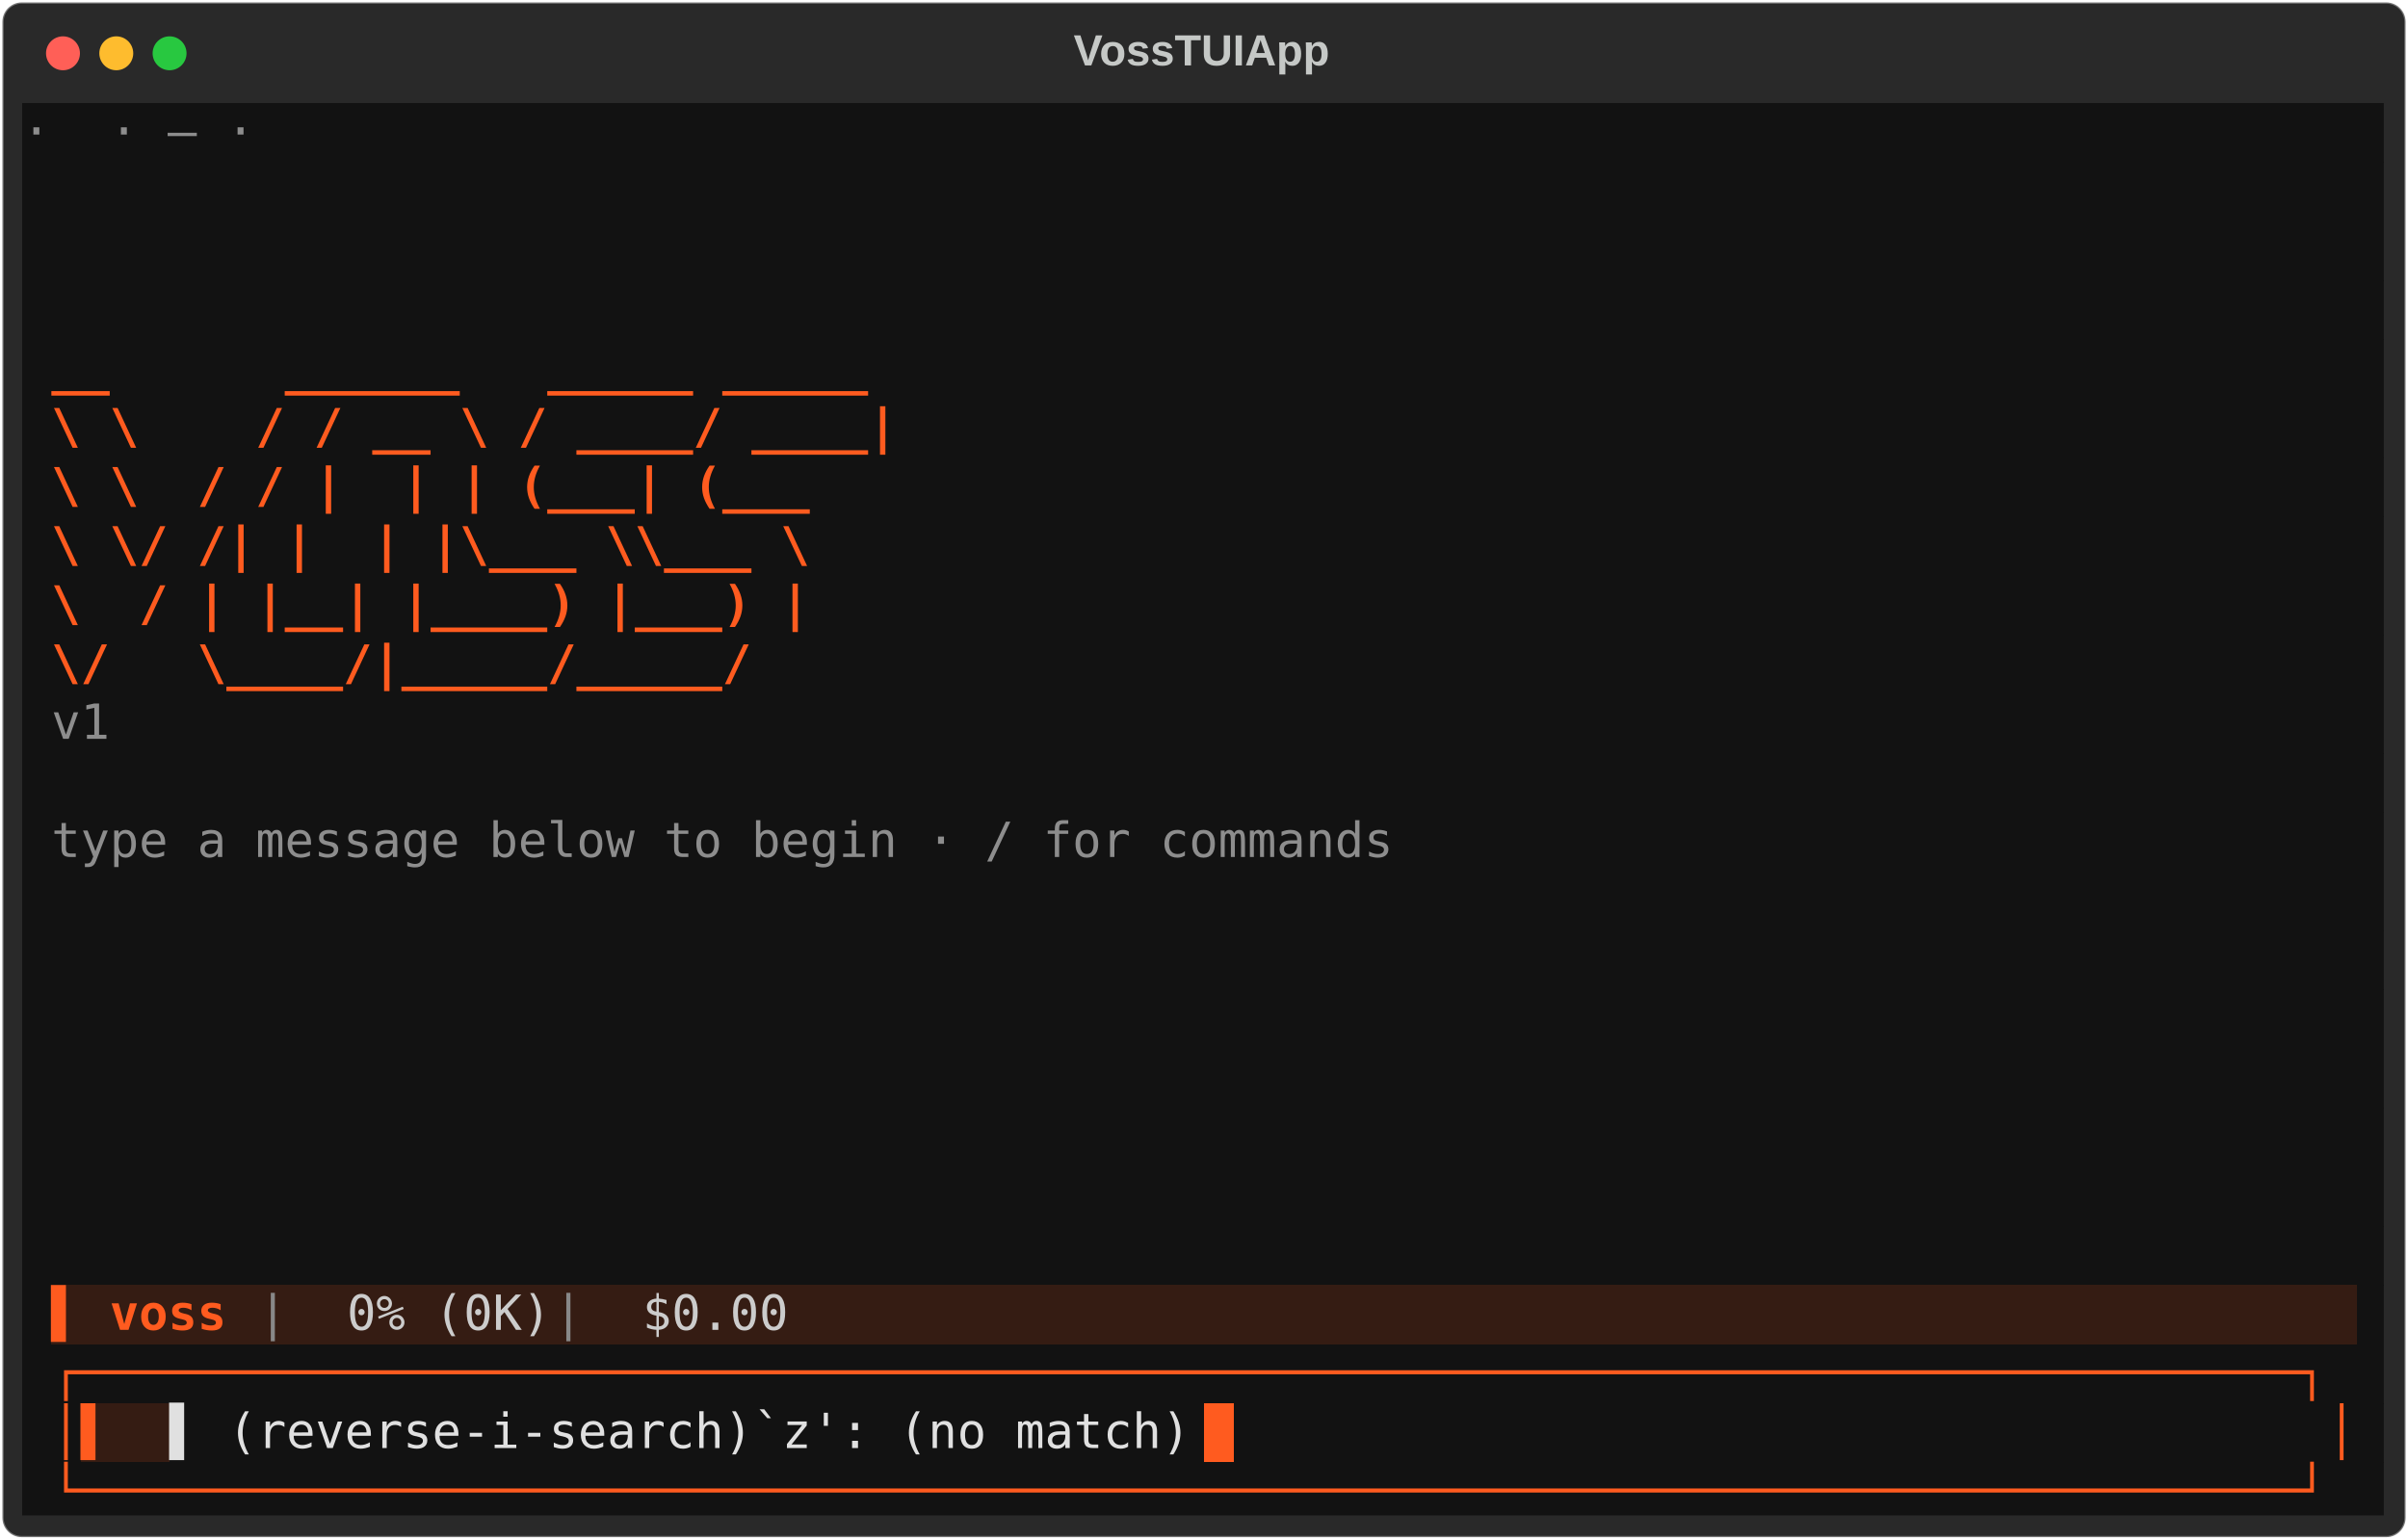
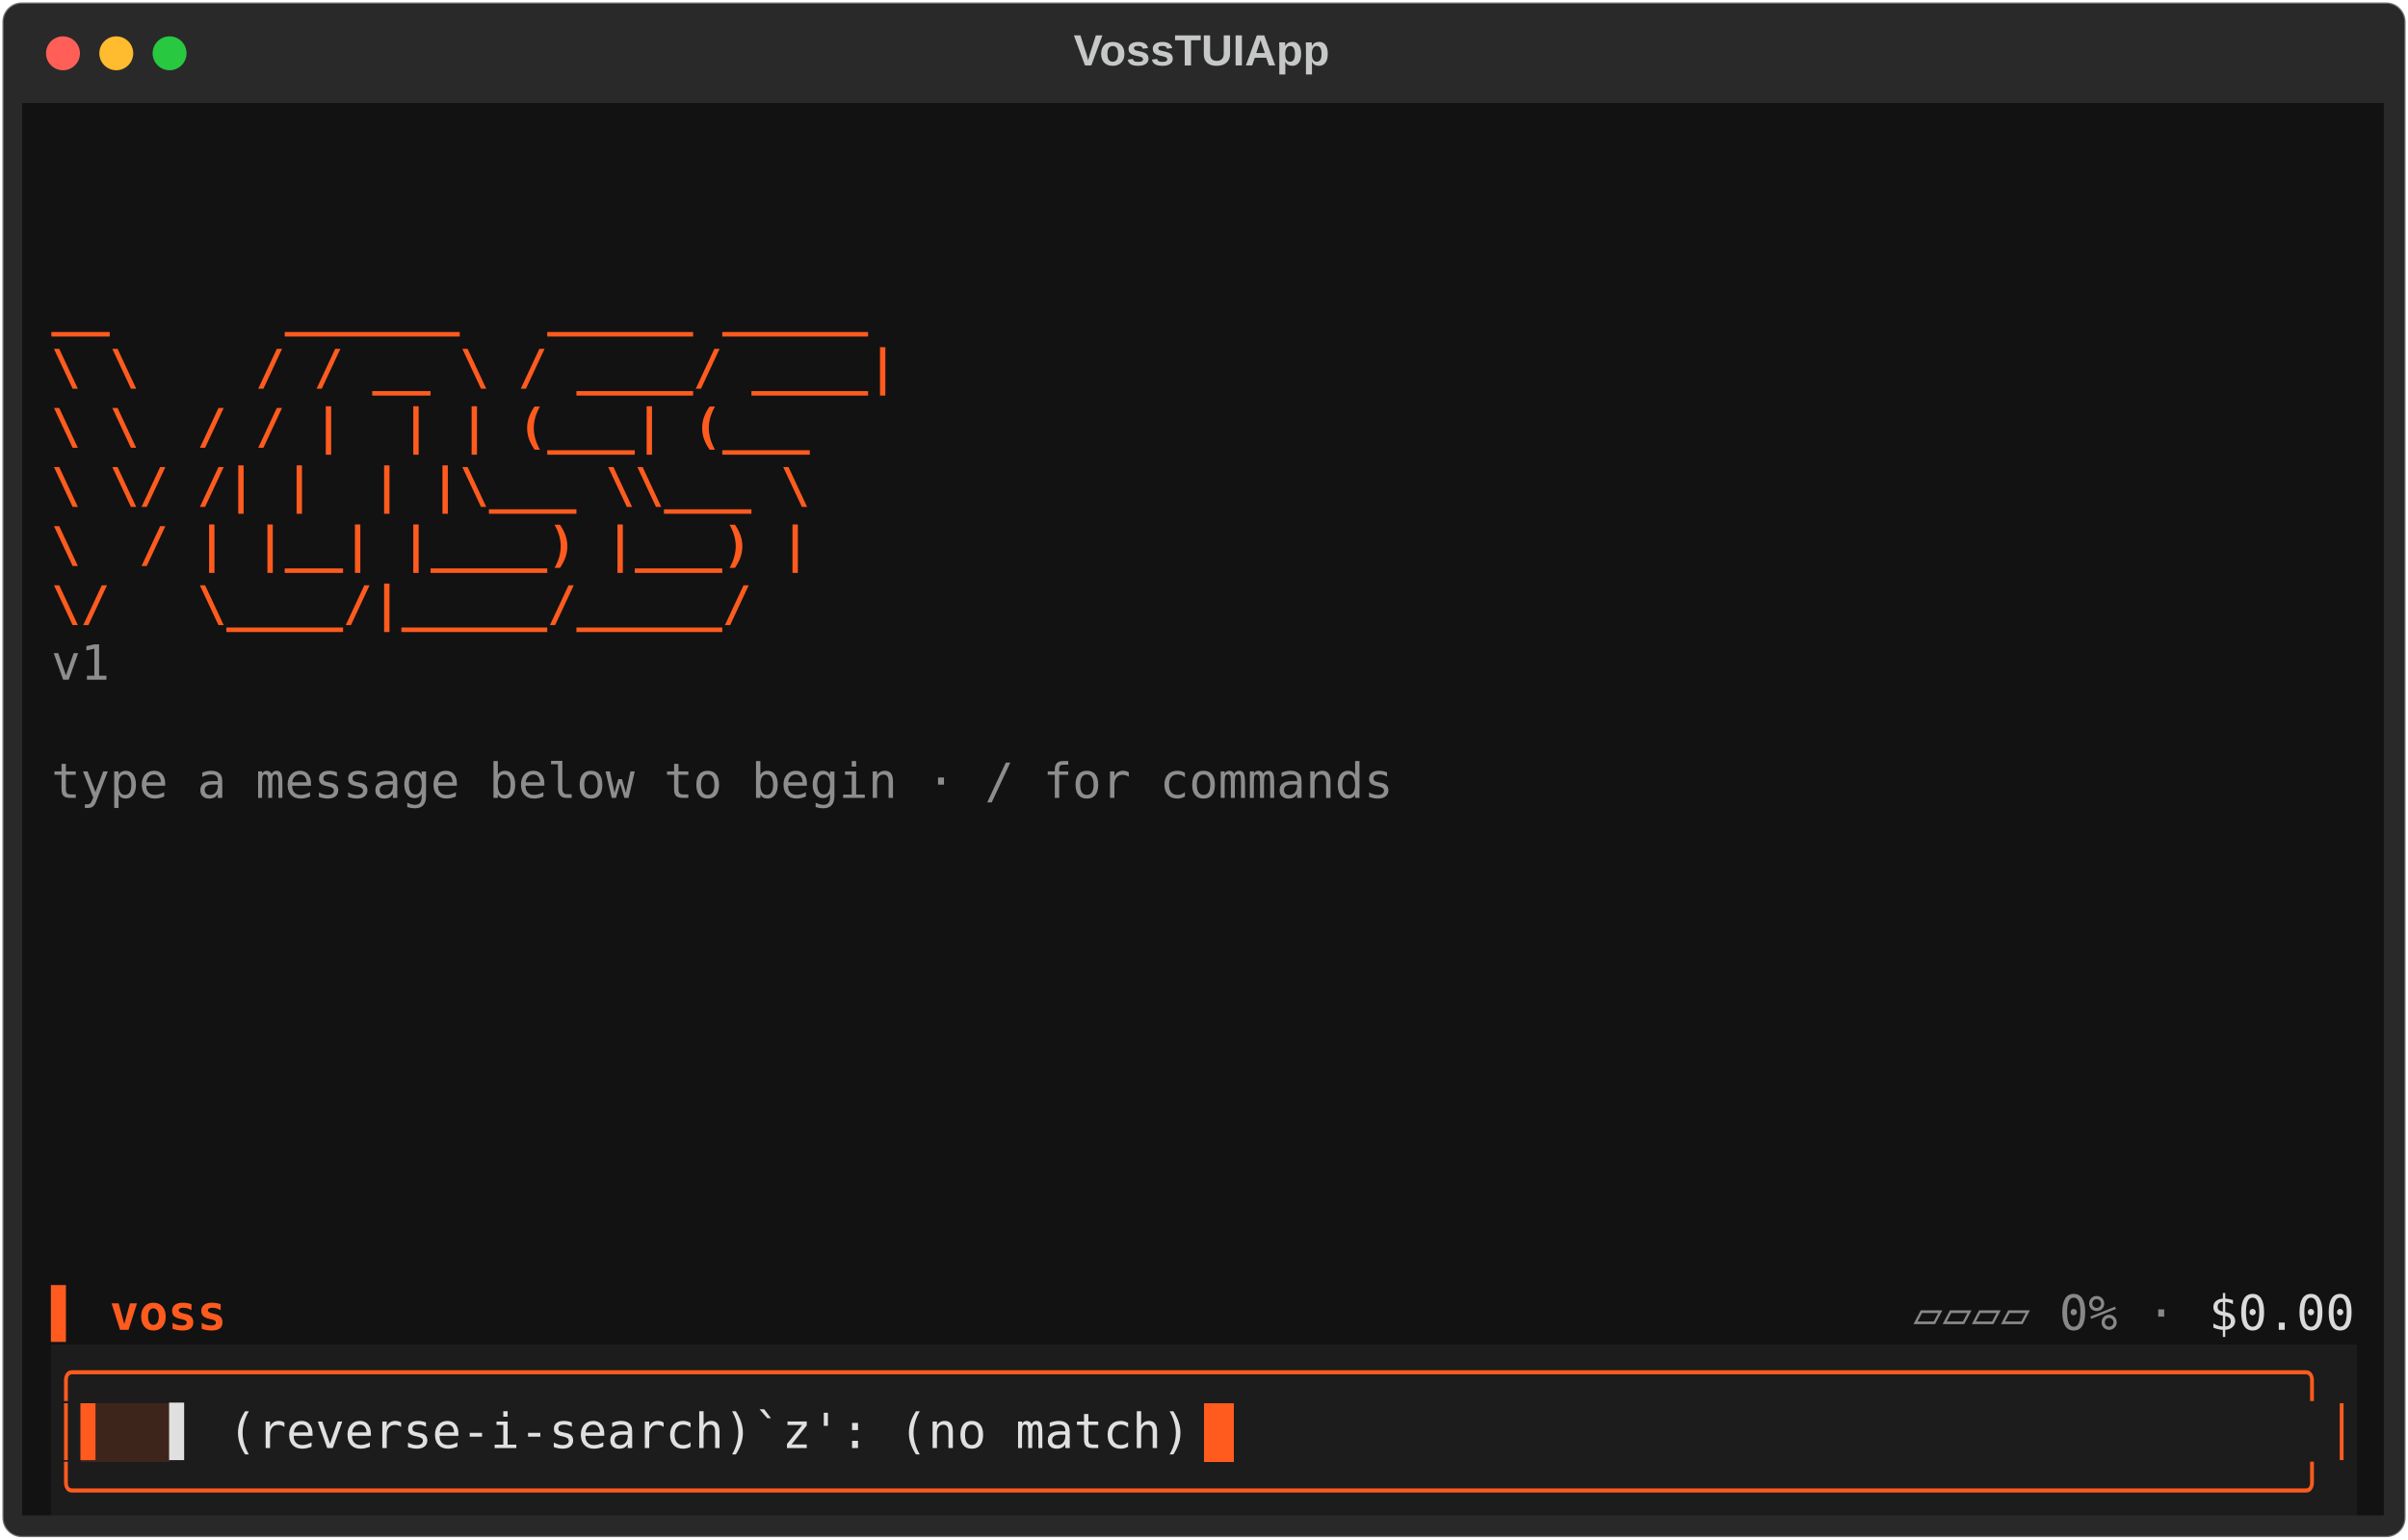
<svg xmlns="http://www.w3.org/2000/svg" class="rich-terminal" viewBox="0 0 994 635.6">
  <style>

    @font-face {
        font-family: "Fira Code";
        src: local("FiraCode-Regular"),
                url("https://cdnjs.cloudflare.com/ajax/libs/firacode/6.2.0/woff2/FiraCode-Regular.woff2") format("woff2"),
                url("https://cdnjs.cloudflare.com/ajax/libs/firacode/6.2.0/woff/FiraCode-Regular.woff") format("woff");
        font-style: normal;
        font-weight: 400;
    }
    @font-face {
        font-family: "Fira Code";
        src: local("FiraCode-Bold"),
                url("https://cdnjs.cloudflare.com/ajax/libs/firacode/6.2.0/woff2/FiraCode-Bold.woff2") format("woff2"),
                url("https://cdnjs.cloudflare.com/ajax/libs/firacode/6.2.0/woff/FiraCode-Bold.woff") format("woff");
        font-style: bold;
        font-weight: 700;
    }

    .terminal-matrix {
        font-family: Fira Code, monospace;
        font-size: 20px;
        line-height: 24.4px;
        font-variant-east-asian: full-width;
    }

    .terminal-title {
        font-size: 18px;
        font-weight: bold;
        font-family: arial;
    }

-     .terminal-r1 { fill: #8d8d8d }
- .terminal-r2 { fill: #c5c8c6 }
- .terminal-r3 { fill: #e0e0e0 }
- .terminal-r4 { fill: #ff5b1f;font-weight: bold }
+     .terminal-r1 { fill: #c5c8c6 }
+ .terminal-r2 { fill: #e0e0e0 }
+ .terminal-r3 { fill: #ff5b1f;font-weight: bold }
+ .terminal-r4 { fill: #8d8d8d }
.terminal-r5 { fill: #888888 }
- .terminal-r6 { fill: #cccccc }
+ .terminal-r6 { fill: #dadada }
.terminal-r7 { fill: #ff5b1f }
.terminal-r8 { fill: #121212 }
    </style>
  <defs>
    <clipPath id="terminal-clip-terminal">
      <rect x="0" y="0" width="975.0" height="584.6" />
    </clipPath>
    <clipPath id="terminal-line-0">
      <rect x="0" y="1.5" width="976" height="24.65" />
    </clipPath>
    <clipPath id="terminal-line-1">
      <rect x="0" y="25.9" width="976" height="24.65" />
    </clipPath>
    <clipPath id="terminal-line-2">
      <rect x="0" y="50.3" width="976" height="24.65" />
    </clipPath>
    <clipPath id="terminal-line-3">
      <rect x="0" y="74.7" width="976" height="24.65" />
    </clipPath>
    <clipPath id="terminal-line-4">
      <rect x="0" y="99.1" width="976" height="24.65" />
    </clipPath>
    <clipPath id="terminal-line-5">
      <rect x="0" y="123.5" width="976" height="24.65" />
    </clipPath>
    <clipPath id="terminal-line-6">
      <rect x="0" y="147.9" width="976" height="24.65" />
    </clipPath>
    <clipPath id="terminal-line-7">
      <rect x="0" y="172.3" width="976" height="24.65" />
    </clipPath>
    <clipPath id="terminal-line-8">
      <rect x="0" y="196.7" width="976" height="24.65" />
    </clipPath>
    <clipPath id="terminal-line-9">
      <rect x="0" y="221.1" width="976" height="24.65" />
    </clipPath>
    <clipPath id="terminal-line-10">
      <rect x="0" y="245.5" width="976" height="24.65" />
    </clipPath>
    <clipPath id="terminal-line-11">
      <rect x="0" y="269.9" width="976" height="24.65" />
    </clipPath>
    <clipPath id="terminal-line-12">
      <rect x="0" y="294.3" width="976" height="24.65" />
    </clipPath>
    <clipPath id="terminal-line-13">
      <rect x="0" y="318.7" width="976" height="24.65" />
    </clipPath>
    <clipPath id="terminal-line-14">
      <rect x="0" y="343.1" width="976" height="24.65" />
    </clipPath>
    <clipPath id="terminal-line-15">
      <rect x="0" y="367.5" width="976" height="24.65" />
    </clipPath>
    <clipPath id="terminal-line-16">
      <rect x="0" y="391.9" width="976" height="24.65" />
    </clipPath>
    <clipPath id="terminal-line-17">
      <rect x="0" y="416.3" width="976" height="24.65" />
    </clipPath>
    <clipPath id="terminal-line-18">
      <rect x="0" y="440.7" width="976" height="24.65" />
    </clipPath>
    <clipPath id="terminal-line-19">
      <rect x="0" y="465.1" width="976" height="24.65" />
    </clipPath>
    <clipPath id="terminal-line-20">
      <rect x="0" y="489.5" width="976" height="24.65" />
    </clipPath>
    <clipPath id="terminal-line-21">
      <rect x="0" y="513.9" width="976" height="24.65" />
    </clipPath>
    <clipPath id="terminal-line-22">
      <rect x="0" y="538.3" width="976" height="24.65" />
    </clipPath>
  </defs>
  <rect fill="#292929" stroke="rgba(255,255,255,0.35)" stroke-width="1" x="1" y="1" width="992" height="633.6" rx="8" />
  <text class="terminal-title" fill="#c5c8c6" text-anchor="middle" x="496" y="27">VossTUIApp</text>
  <g transform="translate(26,22)">
    <circle cx="0" cy="0" r="7" fill="#ff5f57" />
    <circle cx="22" cy="0" r="7" fill="#febc2e" />
    <circle cx="44" cy="0" r="7" fill="#28c840" />
  </g>
  <g transform="translate(9, 41)" clip-path="url(#terminal-clip-terminal)">
-     <rect fill="#121212" x="0" y="1.5" width="122" height="24.65" shape-rendering="crispEdges" />
-     <rect fill="#121212" x="122" y="1.5" width="854" height="24.65" shape-rendering="crispEdges" />
+     <rect fill="#121212" x="0" y="1.5" width="951.6" height="24.65" shape-rendering="crispEdges" />
+     <rect fill="#121212" x="951.6" y="1.5" width="24.4" height="24.65" shape-rendering="crispEdges" />
    <rect fill="#121212" x="0" y="25.9" width="951.6" height="24.65" shape-rendering="crispEdges" />
    <rect fill="#121212" x="951.6" y="25.9" width="24.4" height="24.65" shape-rendering="crispEdges" />
    <rect fill="#121212" x="0" y="50.3" width="951.6" height="24.65" shape-rendering="crispEdges" />
    <rect fill="#121212" x="951.6" y="50.3" width="24.4" height="24.65" shape-rendering="crispEdges" />
-     <rect fill="#121212" x="0" y="74.7" width="951.6" height="24.65" shape-rendering="crispEdges" />
+     <rect fill="#121212" x="0" y="74.7" width="12.2" height="24.65" shape-rendering="crispEdges" />
+     <rect fill="#121212" x="12.2" y="74.7" width="658.8" height="24.65" shape-rendering="crispEdges" />
+     <rect fill="#121212" x="671" y="74.7" width="280.6" height="24.65" shape-rendering="crispEdges" />
    <rect fill="#121212" x="951.6" y="74.7" width="24.4" height="24.65" shape-rendering="crispEdges" />
    <rect fill="#121212" x="0" y="99.1" width="12.2" height="24.65" shape-rendering="crispEdges" />
    <rect fill="#121212" x="12.2" y="99.1" width="658.8" height="24.65" shape-rendering="crispEdges" />
    <rect fill="#121212" x="671" y="99.1" width="280.6" height="24.65" shape-rendering="crispEdges" />
    <rect fill="#121212" x="951.6" y="99.1" width="24.4" height="24.65" shape-rendering="crispEdges" />
    <rect fill="#121212" x="0" y="123.5" width="12.2" height="24.65" shape-rendering="crispEdges" />
-     <rect fill="#121212" x="12.2" y="123.5" width="658.8" height="24.65" shape-rendering="crispEdges" />
-     <rect fill="#121212" x="671" y="123.5" width="280.6" height="24.65" shape-rendering="crispEdges" />
+     <rect fill="#121212" x="12.2" y="123.5" width="646.6" height="24.65" shape-rendering="crispEdges" />
+     <rect fill="#121212" x="658.8" y="123.5" width="292.8" height="24.65" shape-rendering="crispEdges" />
    <rect fill="#121212" x="951.6" y="123.5" width="24.4" height="24.65" shape-rendering="crispEdges" />
    <rect fill="#121212" x="0" y="147.9" width="12.2" height="24.65" shape-rendering="crispEdges" />
-     <rect fill="#121212" x="12.2" y="147.9" width="646.6" height="24.65" shape-rendering="crispEdges" />
-     <rect fill="#121212" x="658.8" y="147.9" width="292.8" height="24.65" shape-rendering="crispEdges" />
+     <rect fill="#121212" x="12.2" y="147.9" width="658.8" height="24.65" shape-rendering="crispEdges" />
+     <rect fill="#121212" x="671" y="147.9" width="280.6" height="24.65" shape-rendering="crispEdges" />
    <rect fill="#121212" x="951.6" y="147.9" width="24.4" height="24.65" shape-rendering="crispEdges" />
    <rect fill="#121212" x="0" y="172.3" width="12.2" height="24.65" shape-rendering="crispEdges" />
    <rect fill="#121212" x="12.2" y="172.3" width="658.8" height="24.65" shape-rendering="crispEdges" />
    <rect fill="#121212" x="671" y="172.3" width="280.6" height="24.65" shape-rendering="crispEdges" />
    <rect fill="#121212" x="951.6" y="172.3" width="24.4" height="24.65" shape-rendering="crispEdges" />
    <rect fill="#121212" x="0" y="196.7" width="12.2" height="24.65" shape-rendering="crispEdges" />
    <rect fill="#121212" x="12.2" y="196.7" width="658.8" height="24.65" shape-rendering="crispEdges" />
    <rect fill="#121212" x="671" y="196.7" width="280.6" height="24.65" shape-rendering="crispEdges" />
    <rect fill="#121212" x="951.6" y="196.7" width="24.4" height="24.65" shape-rendering="crispEdges" />
    <rect fill="#121212" x="0" y="221.1" width="12.2" height="24.65" shape-rendering="crispEdges" />
-     <rect fill="#121212" x="12.2" y="221.1" width="658.8" height="24.65" shape-rendering="crispEdges" />
-     <rect fill="#121212" x="671" y="221.1" width="280.6" height="24.65" shape-rendering="crispEdges" />
+     <rect fill="#121212" x="12.2" y="221.1" width="500.2" height="24.65" shape-rendering="crispEdges" />
+     <rect fill="#121212" x="512.4" y="221.1" width="439.2" height="24.65" shape-rendering="crispEdges" />
    <rect fill="#121212" x="951.6" y="221.1" width="24.4" height="24.65" shape-rendering="crispEdges" />
-     <rect fill="#121212" x="0" y="245.5" width="12.2" height="24.65" shape-rendering="crispEdges" />
-     <rect fill="#121212" x="12.2" y="245.5" width="500.2" height="24.65" shape-rendering="crispEdges" />
-     <rect fill="#121212" x="512.4" y="245.5" width="439.2" height="24.65" shape-rendering="crispEdges" />
+     <rect fill="#121212" x="0" y="245.5" width="951.6" height="24.65" shape-rendering="crispEdges" />
    <rect fill="#121212" x="951.6" y="245.5" width="24.4" height="24.65" shape-rendering="crispEdges" />
-     <rect fill="#121212" x="0" y="269.9" width="951.6" height="24.65" shape-rendering="crispEdges" />
+     <rect fill="#121212" x="0" y="269.9" width="12.2" height="24.65" shape-rendering="crispEdges" />
+     <rect fill="#121212" x="12.2" y="269.9" width="768.6" height="24.65" shape-rendering="crispEdges" />
+     <rect fill="#121212" x="780.8" y="269.9" width="170.8" height="24.65" shape-rendering="crispEdges" />
    <rect fill="#121212" x="951.6" y="269.9" width="24.4" height="24.65" shape-rendering="crispEdges" />
    <rect fill="#121212" x="0" y="294.3" width="12.2" height="24.65" shape-rendering="crispEdges" />
-     <rect fill="#121212" x="12.2" y="294.3" width="768.6" height="24.65" shape-rendering="crispEdges" />
-     <rect fill="#121212" x="780.8" y="294.3" width="170.8" height="24.65" shape-rendering="crispEdges" />
+     <rect fill="#121212" x="12.2" y="294.3" width="927.2" height="24.65" shape-rendering="crispEdges" />
+     <rect fill="#121212" x="939.4" y="294.3" width="12.2" height="24.65" shape-rendering="crispEdges" />
    <rect fill="#121212" x="951.6" y="294.3" width="24.4" height="24.65" shape-rendering="crispEdges" />
    <rect fill="#121212" x="0" y="318.7" width="12.2" height="24.65" shape-rendering="crispEdges" />
    <rect fill="#121212" x="12.2" y="318.7" width="927.2" height="24.65" shape-rendering="crispEdges" />
    <rect fill="#121212" x="939.4" y="318.7" width="12.2" height="24.65" shape-rendering="crispEdges" />
    <rect fill="#121212" x="951.6" y="318.7" width="24.4" height="24.65" shape-rendering="crispEdges" />
    <rect fill="#121212" x="0" y="343.1" width="12.2" height="24.65" shape-rendering="crispEdges" />
    <rect fill="#121212" x="12.2" y="343.1" width="927.2" height="24.65" shape-rendering="crispEdges" />
    <rect fill="#121212" x="939.4" y="343.1" width="12.2" height="24.65" shape-rendering="crispEdges" />
    <rect fill="#121212" x="951.6" y="343.1" width="24.4" height="24.65" shape-rendering="crispEdges" />
    <rect fill="#121212" x="0" y="367.5" width="12.2" height="24.65" shape-rendering="crispEdges" />
    <rect fill="#121212" x="12.2" y="367.5" width="927.2" height="24.65" shape-rendering="crispEdges" />
    <rect fill="#121212" x="939.4" y="367.5" width="12.2" height="24.65" shape-rendering="crispEdges" />
    <rect fill="#121212" x="951.6" y="367.5" width="24.4" height="24.65" shape-rendering="crispEdges" />
    <rect fill="#121212" x="0" y="391.9" width="12.2" height="24.65" shape-rendering="crispEdges" />
    <rect fill="#121212" x="12.2" y="391.9" width="927.2" height="24.65" shape-rendering="crispEdges" />
    <rect fill="#121212" x="939.4" y="391.9" width="12.2" height="24.65" shape-rendering="crispEdges" />
    <rect fill="#121212" x="951.6" y="391.9" width="24.4" height="24.65" shape-rendering="crispEdges" />
    <rect fill="#121212" x="0" y="416.3" width="12.2" height="24.65" shape-rendering="crispEdges" />
    <rect fill="#121212" x="12.2" y="416.3" width="927.2" height="24.65" shape-rendering="crispEdges" />
    <rect fill="#121212" x="939.4" y="416.3" width="12.2" height="24.65" shape-rendering="crispEdges" />
    <rect fill="#121212" x="951.6" y="416.3" width="24.4" height="24.65" shape-rendering="crispEdges" />
    <rect fill="#121212" x="0" y="440.7" width="12.2" height="24.65" shape-rendering="crispEdges" />
    <rect fill="#121212" x="12.2" y="440.7" width="927.2" height="24.65" shape-rendering="crispEdges" />
    <rect fill="#121212" x="939.4" y="440.7" width="12.2" height="24.65" shape-rendering="crispEdges" />
    <rect fill="#121212" x="951.6" y="440.7" width="24.4" height="24.65" shape-rendering="crispEdges" />
    <rect fill="#121212" x="0" y="465.1" width="12.2" height="24.65" shape-rendering="crispEdges" />
    <rect fill="#121212" x="12.2" y="465.1" width="927.2" height="24.65" shape-rendering="crispEdges" />
    <rect fill="#121212" x="939.4" y="465.1" width="12.2" height="24.65" shape-rendering="crispEdges" />
    <rect fill="#121212" x="951.6" y="465.1" width="24.4" height="24.65" shape-rendering="crispEdges" />
    <rect fill="#121212" x="0" y="489.5" width="12.2" height="24.65" shape-rendering="crispEdges" />
-     <rect fill="#351c13" x="12.2" y="489.5" width="85.4" height="24.65" shape-rendering="crispEdges" />
-     <rect fill="#351c13" x="97.6" y="489.5" width="36.6" height="24.65" shape-rendering="crispEdges" />
-     <rect fill="#351c13" x="134.2" y="489.5" width="85.4" height="24.65" shape-rendering="crispEdges" />
-     <rect fill="#351c13" x="219.6" y="489.5" width="36.6" height="24.65" shape-rendering="crispEdges" />
-     <rect fill="#351c13" x="256.2" y="489.5" width="61" height="24.65" shape-rendering="crispEdges" />
-     <rect fill="#351c13" x="317.2" y="489.5" width="646.6" height="24.65" shape-rendering="crispEdges" />
+     <rect fill="#121212" x="12.2" y="489.5" width="73.2" height="24.65" shape-rendering="crispEdges" />
+     <rect fill="#121212" x="85.4" y="489.5" width="695.4" height="24.65" shape-rendering="crispEdges" />
+     <rect fill="#121212" x="780.8" y="489.5" width="122" height="24.65" shape-rendering="crispEdges" />
+     <rect fill="#121212" x="902.8" y="489.5" width="61" height="24.65" shape-rendering="crispEdges" />
    <rect fill="#121212" x="963.8" y="489.5" width="12.2" height="24.65" shape-rendering="crispEdges" />
    <rect fill="#121212" x="0" y="513.9" width="12.2" height="24.65" shape-rendering="crispEdges" />
-     <rect fill="#121212" x="12.2" y="513.9" width="951.6" height="24.65" shape-rendering="crispEdges" />
+     <rect fill="#1c1c1c" x="12.2" y="513.9" width="951.6" height="24.65" shape-rendering="crispEdges" />
    <rect fill="#121212" x="963.8" y="513.9" width="12.2" height="24.65" shape-rendering="crispEdges" />
    <rect fill="#121212" x="0" y="538.3" width="12.2" height="24.65" shape-rendering="crispEdges" />
-     <rect fill="#121212" x="12.2" y="538.3" width="12.2" height="24.65" shape-rendering="crispEdges" />
-     <rect fill="#351c13" x="24.4" y="538.3" width="36.6" height="24.65" shape-rendering="crispEdges" />
-     <rect fill="#121212" x="61" y="538.3" width="427" height="24.65" shape-rendering="crispEdges" />
+     <rect fill="#1c1c1c" x="12.2" y="538.3" width="12.2" height="24.65" shape-rendering="crispEdges" />
+     <rect fill="#3e251c" x="24.4" y="538.3" width="36.6" height="24.65" shape-rendering="crispEdges" />
+     <rect fill="#1c1c1c" x="61" y="538.3" width="427" height="24.65" shape-rendering="crispEdges" />
    <rect fill="#ff5b1f" x="488" y="538.3" width="12.2" height="24.65" shape-rendering="crispEdges" />
-     <rect fill="#121212" x="500.2" y="538.3" width="439.2" height="24.65" shape-rendering="crispEdges" />
-     <rect fill="#121212" x="939.4" y="538.3" width="12.2" height="24.65" shape-rendering="crispEdges" />
-     <rect fill="#121212" x="951.6" y="538.3" width="12.2" height="24.65" shape-rendering="crispEdges" />
+     <rect fill="#1c1c1c" x="500.2" y="538.3" width="439.2" height="24.65" shape-rendering="crispEdges" />
+     <rect fill="#1c1c1c" x="939.4" y="538.3" width="12.2" height="24.65" shape-rendering="crispEdges" />
+     <rect fill="#1c1c1c" x="951.6" y="538.3" width="12.2" height="24.65" shape-rendering="crispEdges" />
    <rect fill="#121212" x="963.8" y="538.3" width="12.2" height="24.65" shape-rendering="crispEdges" />
    <rect fill="#121212" x="0" y="562.7" width="12.2" height="24.65" shape-rendering="crispEdges" />
-     <rect fill="#121212" x="12.2" y="562.7" width="951.6" height="24.65" shape-rendering="crispEdges" />
+     <rect fill="#1c1c1c" x="12.2" y="562.7" width="951.6" height="24.65" shape-rendering="crispEdges" />
    <rect fill="#121212" x="963.8" y="562.7" width="12.2" height="24.65" shape-rendering="crispEdges" />
    <g class="terminal-matrix">
-       <text class="terminal-r1" x="0" y="20" textLength="122" clip-path="url(#terminal-line-0)"> ·  · — · </text>
-       <text class="terminal-r2" x="976" y="20" textLength="12.2" clip-path="url(#terminal-line-0)">
- </text>
-       <text class="terminal-r2" x="976" y="44.4" textLength="12.2" clip-path="url(#terminal-line-1)">
- </text>
-       <text class="terminal-r2" x="976" y="68.8" textLength="12.2" clip-path="url(#terminal-line-2)">
- </text>
-       <text class="terminal-r2" x="976" y="93.2" textLength="12.2" clip-path="url(#terminal-line-3)">
- </text>
-       <text class="terminal-r4" x="12.2" y="117.6" textLength="658.8" clip-path="url(#terminal-line-4)">                          __      ______   _____ _____</text>
-       <text class="terminal-r2" x="976" y="117.6" textLength="12.2" clip-path="url(#terminal-line-4)">
- </text>
-       <text class="terminal-r4" x="12.2" y="142" textLength="658.8" clip-path="url(#terminal-line-5)">                         \ \    / / __ \ / ____/ ____|</text>
-       <text class="terminal-r2" x="976" y="142" textLength="12.2" clip-path="url(#terminal-line-5)">
- </text>
-       <text class="terminal-r4" x="12.2" y="166.4" textLength="646.6" clip-path="url(#terminal-line-6)">                           \ \  / / |  | | (___| (___</text>
-       <text class="terminal-r2" x="976" y="166.4" textLength="12.2" clip-path="url(#terminal-line-6)">
- </text>
-       <text class="terminal-r4" x="12.2" y="190.8" textLength="658.8" clip-path="url(#terminal-line-7)">                            \ \/ /| |  | |\___ \\___ \</text>
-       <text class="terminal-r2" x="976" y="190.8" textLength="12.2" clip-path="url(#terminal-line-7)">
- </text>
-       <text class="terminal-r4" x="12.2" y="215.2" textLength="658.8" clip-path="url(#terminal-line-8)">                            \  / | |__| |____) |___) |</text>
-       <text class="terminal-r2" x="976" y="215.2" textLength="12.2" clip-path="url(#terminal-line-8)">
- </text>
-       <text class="terminal-r4" x="12.2" y="239.6" textLength="658.8" clip-path="url(#terminal-line-9)">                              \/   \____/|_____/_____/</text>
-       <text class="terminal-r2" x="976" y="239.6" textLength="12.2" clip-path="url(#terminal-line-9)">
- </text>
-       <text class="terminal-r1" x="12.2" y="264" textLength="500.2" clip-path="url(#terminal-line-10)">                                       v1</text>
-       <text class="terminal-r2" x="976" y="264" textLength="12.2" clip-path="url(#terminal-line-10)">
- </text>
-       <text class="terminal-r2" x="976" y="288.4" textLength="12.2" clip-path="url(#terminal-line-11)">
- </text>
-       <text class="terminal-r1" x="12.2" y="312.8" textLength="768.6" clip-path="url(#terminal-line-12)">                 type a message below to begin · / for commands</text>
-       <text class="terminal-r2" x="976" y="312.8" textLength="12.2" clip-path="url(#terminal-line-12)">
- </text>
-       <text class="terminal-r2" x="976" y="337.2" textLength="12.2" clip-path="url(#terminal-line-13)">
- </text>
-       <text class="terminal-r2" x="976" y="361.6" textLength="12.2" clip-path="url(#terminal-line-14)">
- </text>
-       <text class="terminal-r2" x="976" y="386" textLength="12.2" clip-path="url(#terminal-line-15)">
- </text>
-       <text class="terminal-r2" x="976" y="410.4" textLength="12.2" clip-path="url(#terminal-line-16)">
- </text>
-       <text class="terminal-r2" x="976" y="434.8" textLength="12.2" clip-path="url(#terminal-line-17)">
- </text>
-       <text class="terminal-r2" x="976" y="459.2" textLength="12.2" clip-path="url(#terminal-line-18)">
- </text>
-       <text class="terminal-r2" x="976" y="483.6" textLength="12.2" clip-path="url(#terminal-line-19)">
- </text>
-       <text class="terminal-r4" x="12.2" y="508" textLength="85.4" clip-path="url(#terminal-line-20)"> ▌ voss</text>
-       <text class="terminal-r5" x="97.6" y="508" textLength="36.6" clip-path="url(#terminal-line-20)"> | </text>
-       <text class="terminal-r6" x="134.2" y="508" textLength="85.4" clip-path="url(#terminal-line-20)">0% (0K)</text>
-       <text class="terminal-r5" x="219.6" y="508" textLength="36.6" clip-path="url(#terminal-line-20)"> | </text>
-       <text class="terminal-r6" x="256.2" y="508" textLength="61" clip-path="url(#terminal-line-20)">$0.00</text>
-       <text class="terminal-r2" x="976" y="508" textLength="12.2" clip-path="url(#terminal-line-20)">
- </text>
-       <text class="terminal-r7" x="12.2" y="532.4" textLength="951.6" clip-path="url(#terminal-line-21)">┌────────────────────────────────────────────────────────────────────────────┐</text>
-       <text class="terminal-r2" x="976" y="532.4" textLength="12.2" clip-path="url(#terminal-line-21)">
+       <text class="terminal-r1" x="976" y="20" textLength="12.2" clip-path="url(#terminal-line-0)">
+ </text>
+       <text class="terminal-r1" x="976" y="44.4" textLength="12.2" clip-path="url(#terminal-line-1)">
+ </text>
+       <text class="terminal-r1" x="976" y="68.8" textLength="12.2" clip-path="url(#terminal-line-2)">
+ </text>
+       <text class="terminal-r3" x="12.2" y="93.2" textLength="658.8" clip-path="url(#terminal-line-3)">                          __      ______   _____ _____</text>
+       <text class="terminal-r1" x="976" y="93.2" textLength="12.2" clip-path="url(#terminal-line-3)">
+ </text>
+       <text class="terminal-r3" x="12.2" y="117.6" textLength="658.8" clip-path="url(#terminal-line-4)">                         \ \    / / __ \ / ____/ ____|</text>
+       <text class="terminal-r1" x="976" y="117.6" textLength="12.2" clip-path="url(#terminal-line-4)">
+ </text>
+       <text class="terminal-r3" x="12.2" y="142" textLength="646.6" clip-path="url(#terminal-line-5)">                           \ \  / / |  | | (___| (___</text>
+       <text class="terminal-r1" x="976" y="142" textLength="12.2" clip-path="url(#terminal-line-5)">
+ </text>
+       <text class="terminal-r3" x="12.2" y="166.4" textLength="658.8" clip-path="url(#terminal-line-6)">                            \ \/ /| |  | |\___ \\___ \</text>
+       <text class="terminal-r1" x="976" y="166.4" textLength="12.2" clip-path="url(#terminal-line-6)">
+ </text>
+       <text class="terminal-r3" x="12.2" y="190.8" textLength="658.8" clip-path="url(#terminal-line-7)">                            \  / | |__| |____) |___) |</text>
+       <text class="terminal-r1" x="976" y="190.8" textLength="12.2" clip-path="url(#terminal-line-7)">
+ </text>
+       <text class="terminal-r3" x="12.2" y="215.2" textLength="658.8" clip-path="url(#terminal-line-8)">                              \/   \____/|_____/_____/</text>
+       <text class="terminal-r1" x="976" y="215.2" textLength="12.2" clip-path="url(#terminal-line-8)">
+ </text>
+       <text class="terminal-r4" x="12.2" y="239.6" textLength="500.2" clip-path="url(#terminal-line-9)">                                       v1</text>
+       <text class="terminal-r1" x="976" y="239.6" textLength="12.2" clip-path="url(#terminal-line-9)">
+ </text>
+       <text class="terminal-r1" x="976" y="264" textLength="12.2" clip-path="url(#terminal-line-10)">
+ </text>
+       <text class="terminal-r4" x="12.2" y="288.4" textLength="768.6" clip-path="url(#terminal-line-11)">                 type a message below to begin · / for commands</text>
+       <text class="terminal-r1" x="976" y="288.4" textLength="12.2" clip-path="url(#terminal-line-11)">
+ </text>
+       <text class="terminal-r1" x="976" y="312.8" textLength="12.2" clip-path="url(#terminal-line-12)">
+ </text>
+       <text class="terminal-r1" x="976" y="337.2" textLength="12.2" clip-path="url(#terminal-line-13)">
+ </text>
+       <text class="terminal-r1" x="976" y="361.6" textLength="12.2" clip-path="url(#terminal-line-14)">
+ </text>
+       <text class="terminal-r1" x="976" y="386" textLength="12.2" clip-path="url(#terminal-line-15)">
+ </text>
+       <text class="terminal-r1" x="976" y="410.4" textLength="12.2" clip-path="url(#terminal-line-16)">
+ </text>
+       <text class="terminal-r1" x="976" y="434.8" textLength="12.2" clip-path="url(#terminal-line-17)">
+ </text>
+       <text class="terminal-r1" x="976" y="459.2" textLength="12.2" clip-path="url(#terminal-line-18)">
+ </text>
+       <text class="terminal-r1" x="976" y="483.6" textLength="12.2" clip-path="url(#terminal-line-19)">
+ </text>
+       <text class="terminal-r3" x="12.2" y="508" textLength="73.2" clip-path="url(#terminal-line-20)">▌ voss</text>
+       <text class="terminal-r5" x="780.8" y="508" textLength="122" clip-path="url(#terminal-line-20)">▱▱▱▱ 0% · </text>
+       <text class="terminal-r6" x="902.8" y="508" textLength="61" clip-path="url(#terminal-line-20)">$0.00</text>
+       <text class="terminal-r1" x="976" y="508" textLength="12.2" clip-path="url(#terminal-line-20)">
+ </text>
+       <text class="terminal-r7" x="12.2" y="532.4" textLength="951.6" clip-path="url(#terminal-line-21)">╭────────────────────────────────────────────────────────────────────────────╮</text>
+       <text class="terminal-r1" x="976" y="532.4" textLength="12.2" clip-path="url(#terminal-line-21)">
</text>
      <text class="terminal-r7" x="12.2" y="556.8" textLength="12.2" clip-path="url(#terminal-line-22)">│</text>
-       <text class="terminal-r4" x="24.4" y="556.8" textLength="36.6" clip-path="url(#terminal-line-22)">▌  </text>
-       <text class="terminal-r3" x="61" y="556.8" textLength="427" clip-path="url(#terminal-line-22)">▌ (reverse-i-search)`z': (no match)</text>
+       <text class="terminal-r3" x="24.4" y="556.8" textLength="36.6" clip-path="url(#terminal-line-22)">▌  </text>
+       <text class="terminal-r2" x="61" y="556.8" textLength="427" clip-path="url(#terminal-line-22)">▌ (reverse-i-search)`z': (no match)</text>
      <text class="terminal-r7" x="951.6" y="556.8" textLength="12.2" clip-path="url(#terminal-line-22)">│</text>
-       <text class="terminal-r2" x="976" y="556.8" textLength="12.2" clip-path="url(#terminal-line-22)">
- </text>
-       <text class="terminal-r7" x="12.2" y="581.2" textLength="951.6" clip-path="url(#terminal-line-23)">└────────────────────────────────────────────────────────────────────────────┘</text>
+       <text class="terminal-r1" x="976" y="556.8" textLength="12.2" clip-path="url(#terminal-line-22)">
+ </text>
+       <text class="terminal-r7" x="12.2" y="581.2" textLength="951.6" clip-path="url(#terminal-line-23)">╰────────────────────────────────────────────────────────────────────────────╯</text>
    </g>
  </g>
</svg>
